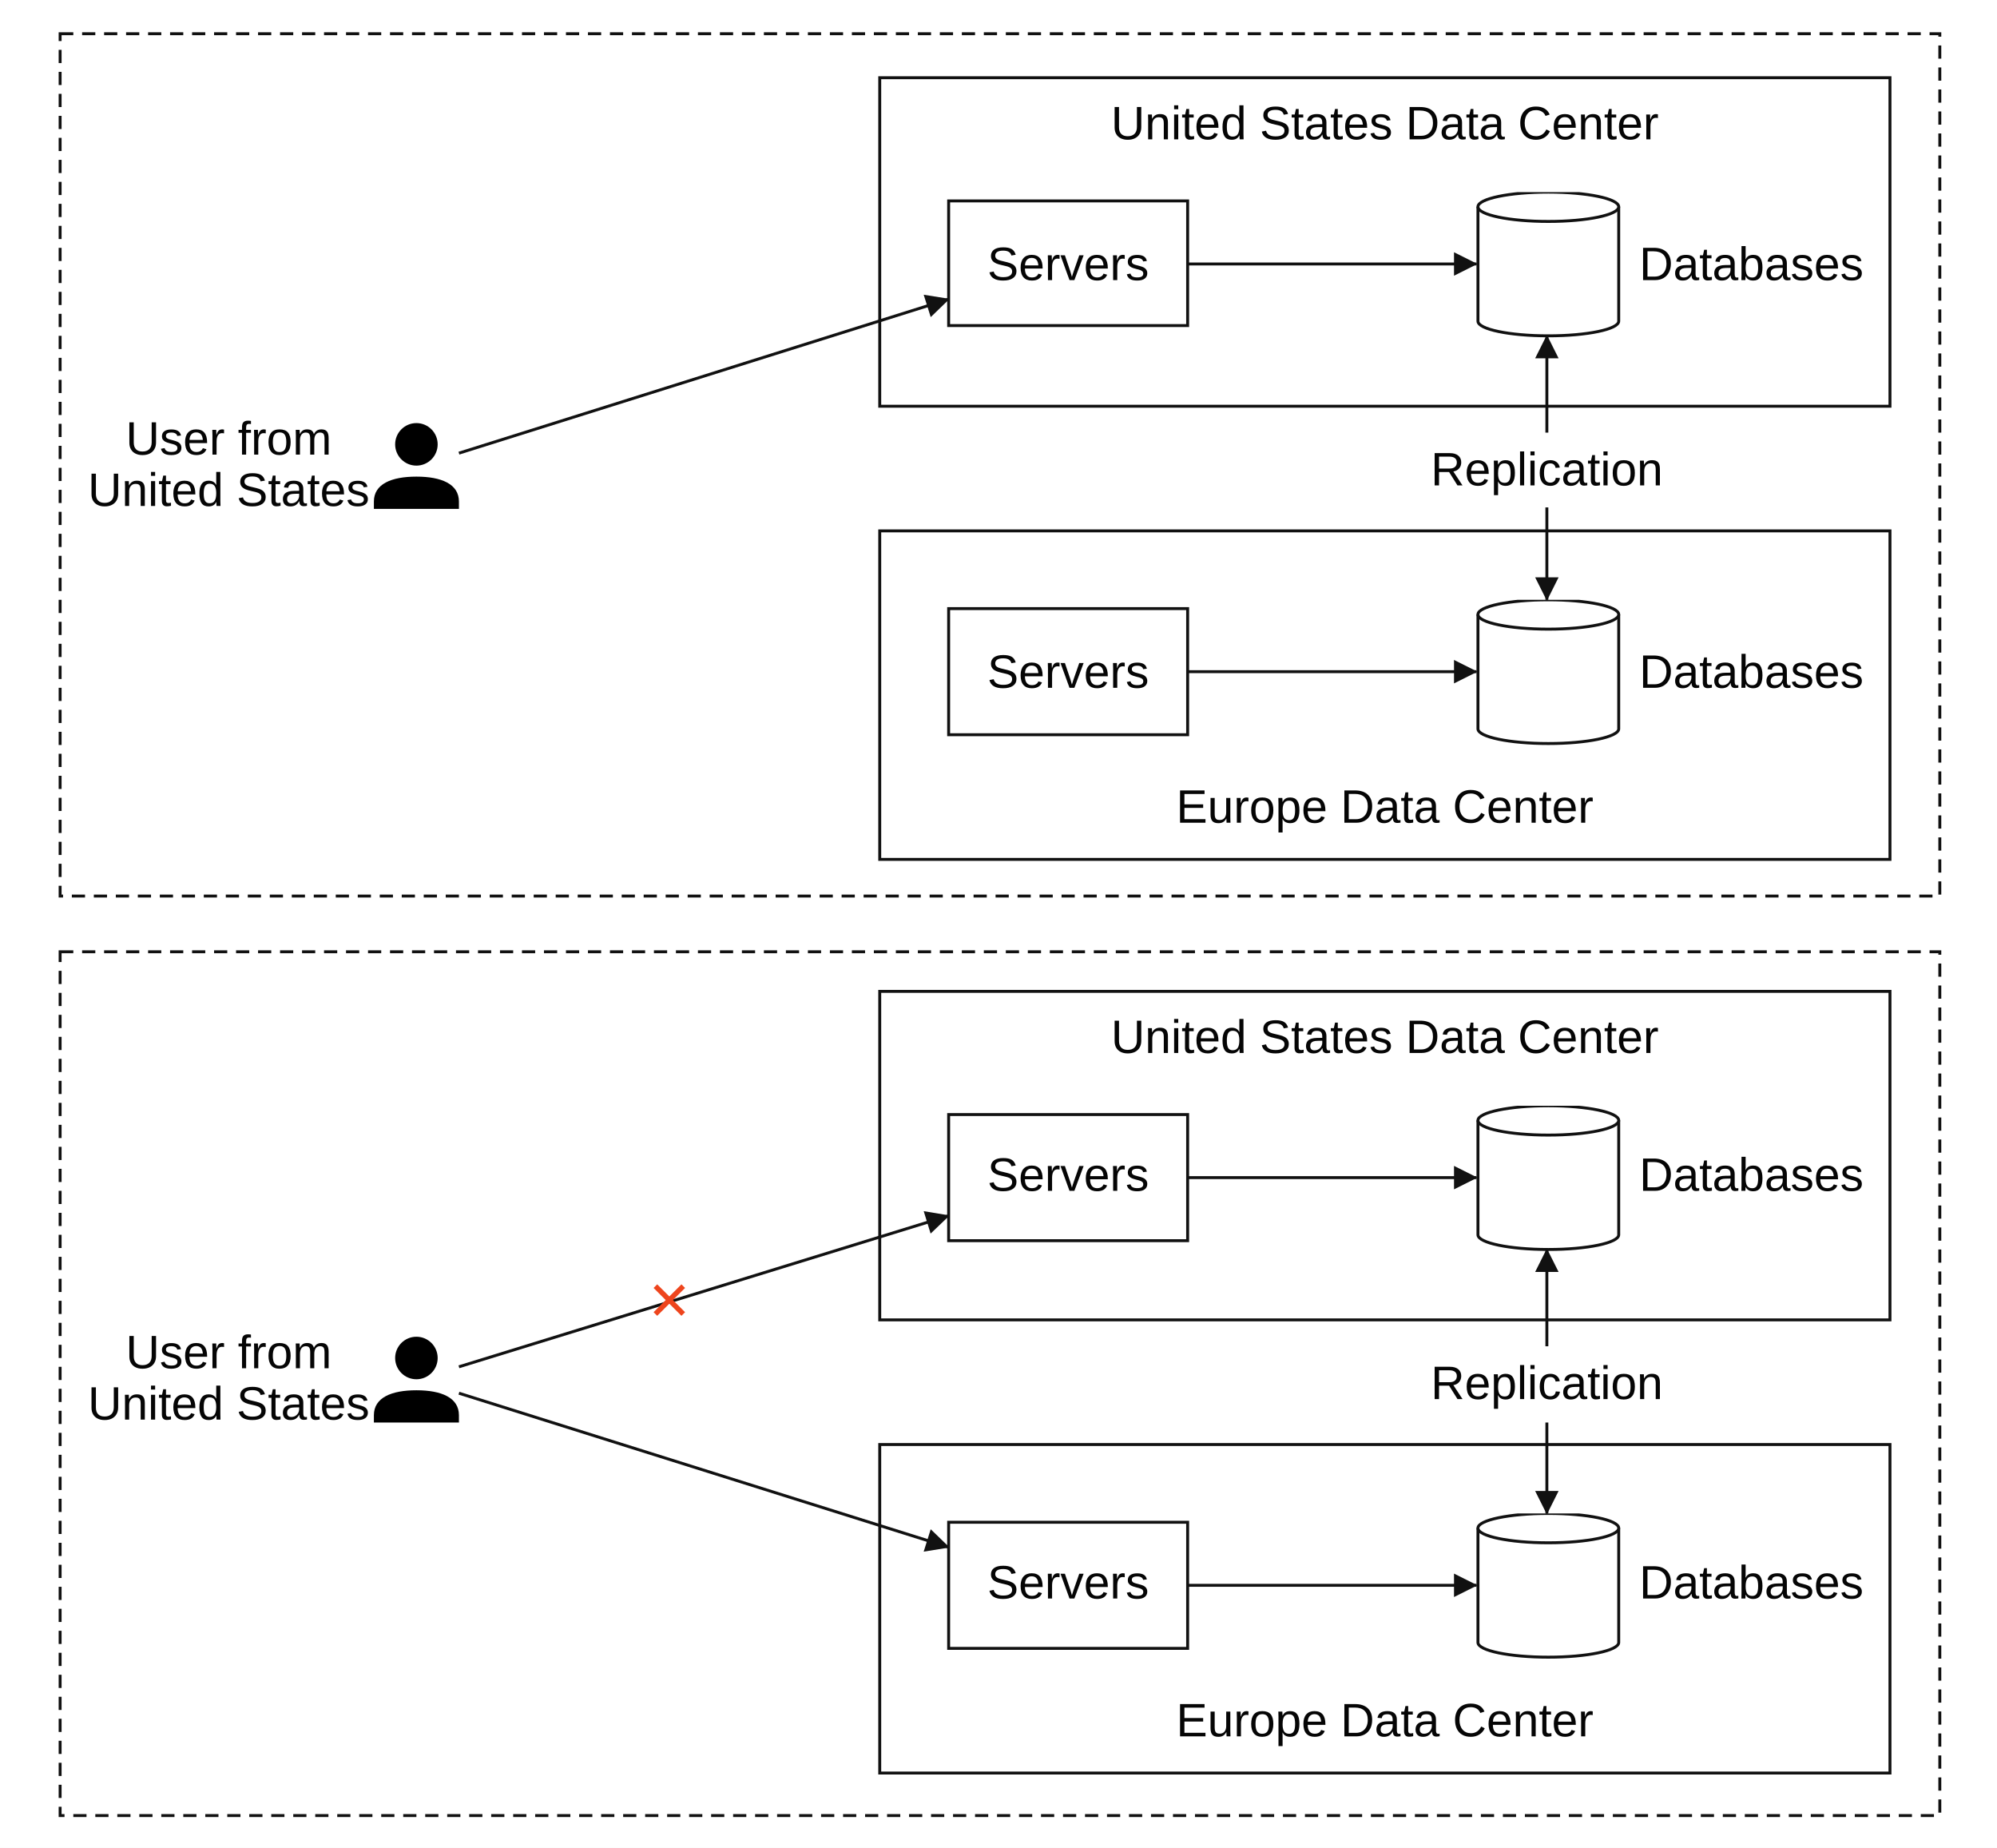
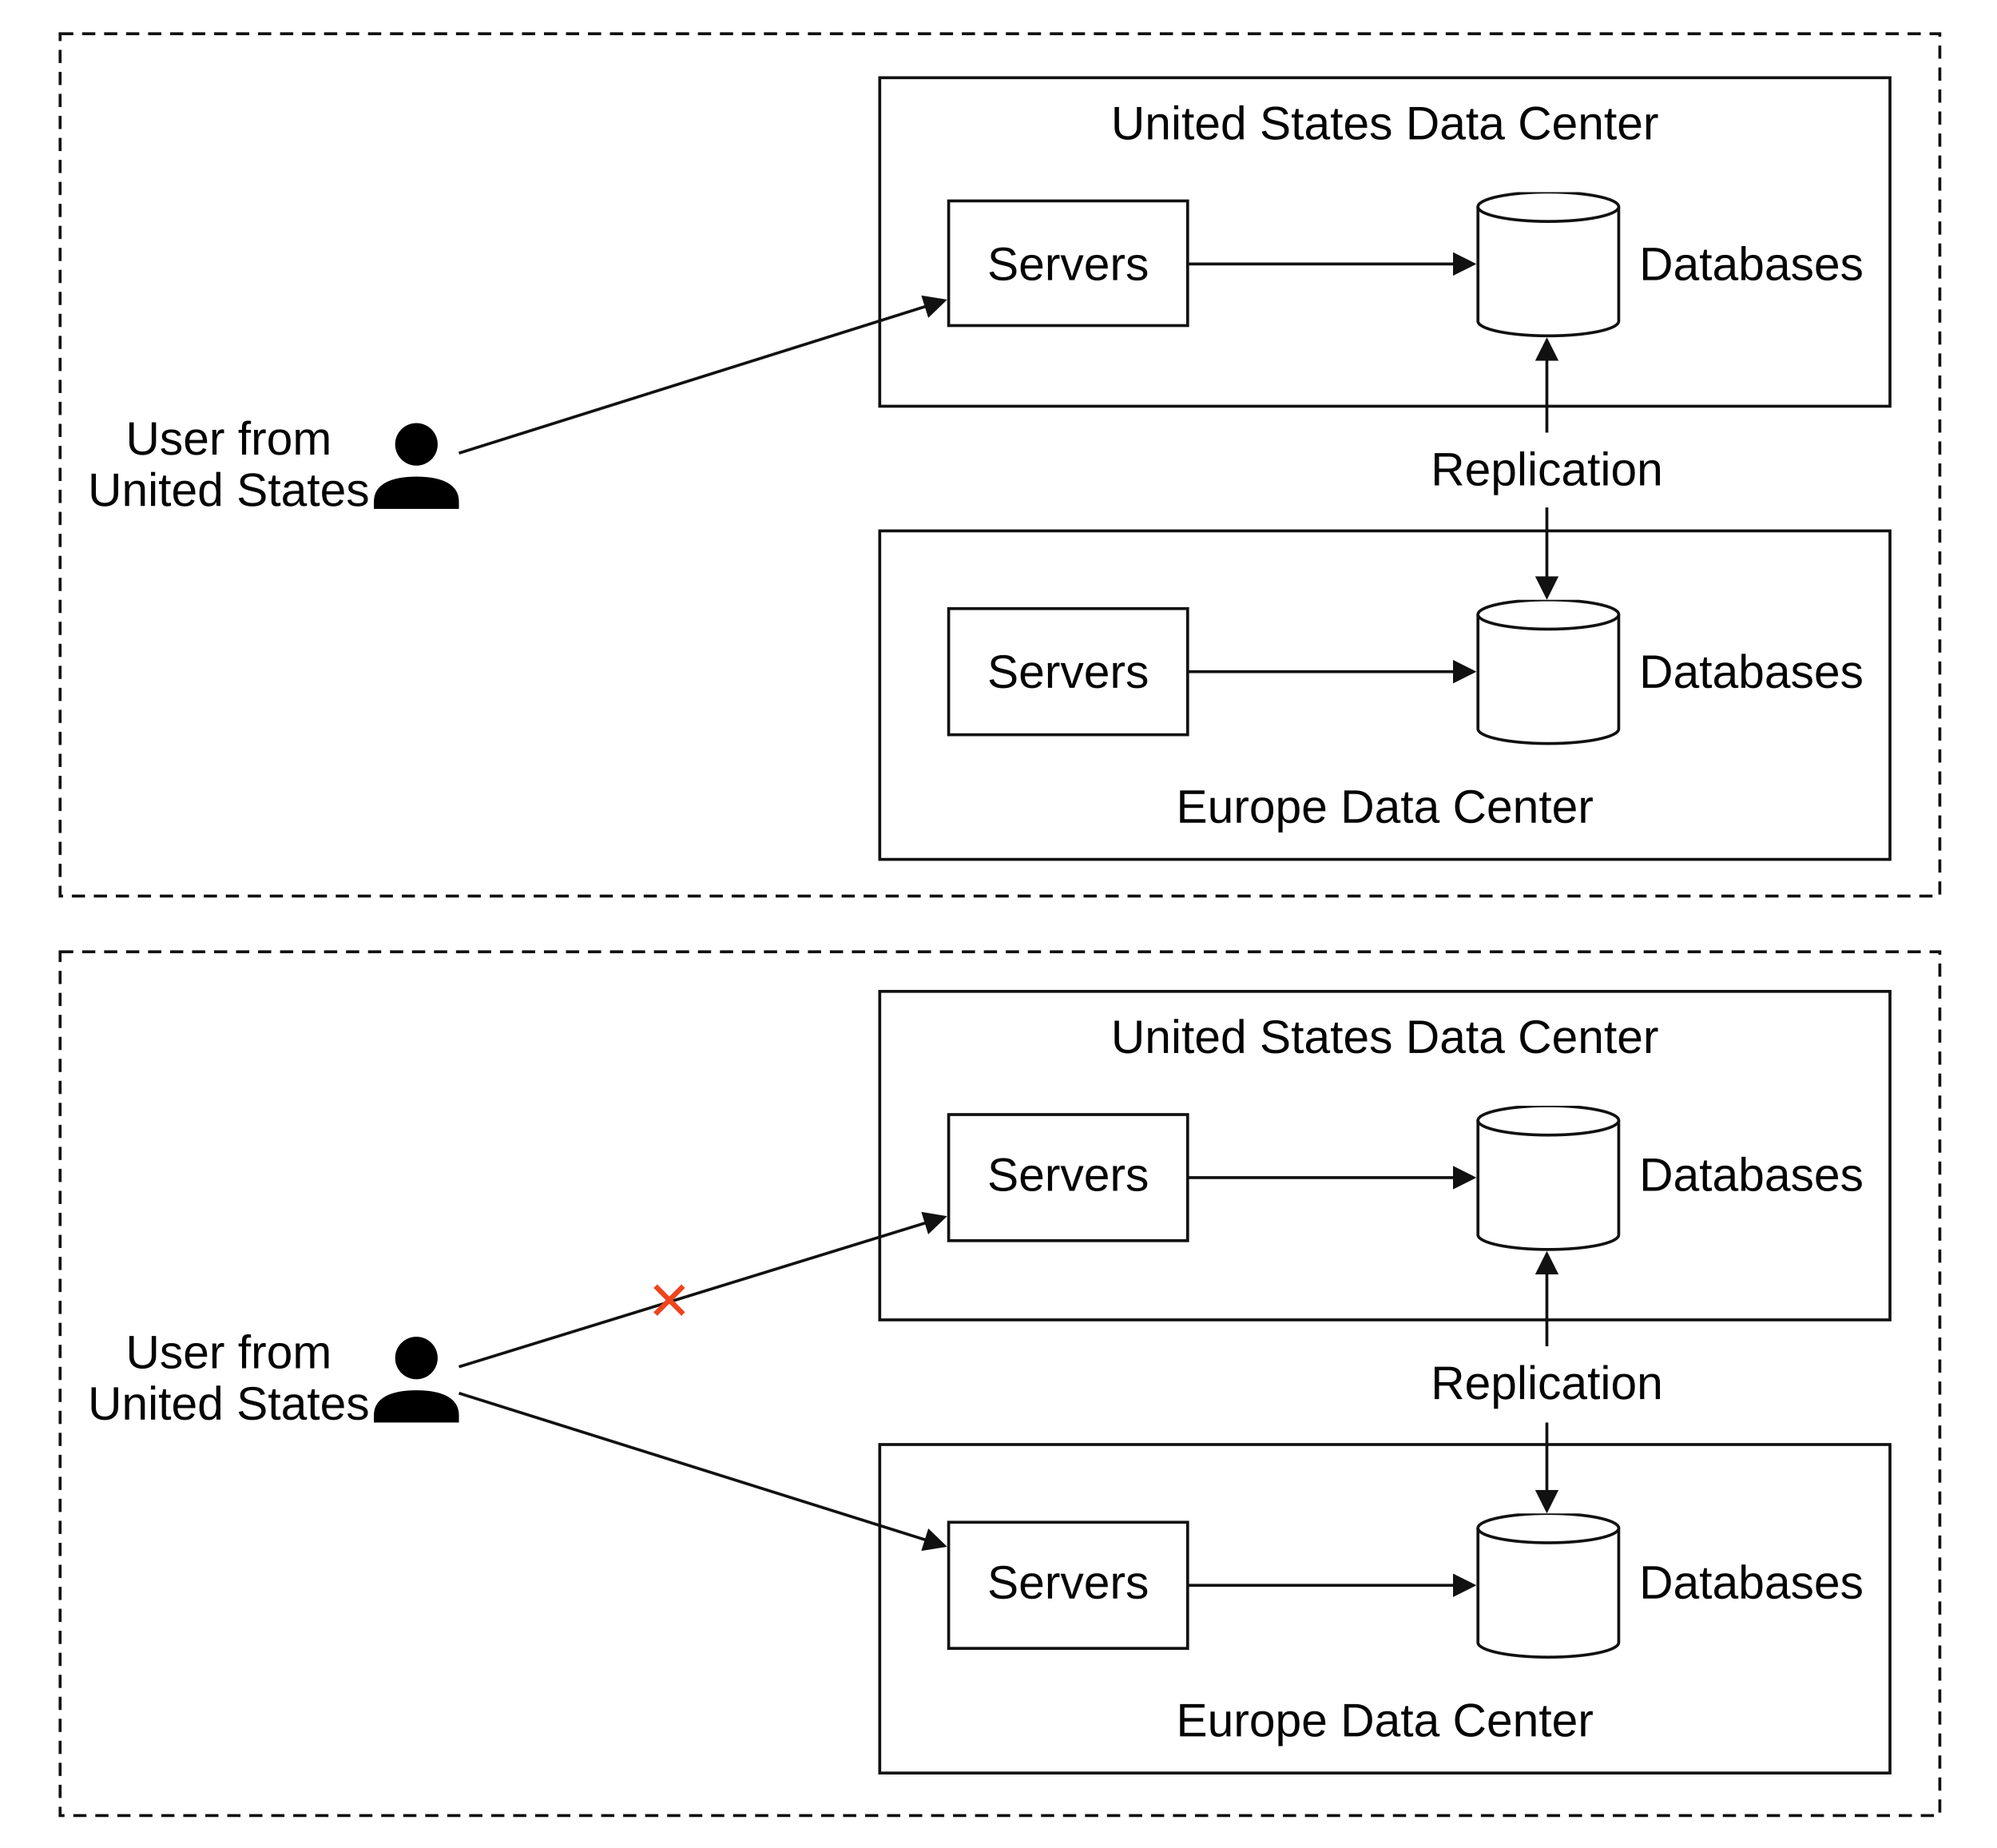
<svg xmlns="http://www.w3.org/2000/svg" width="1362" height="1260" viewBox="0 0 1362 1260" role="img" aria-labelledby="multi-dc-title multi-dc-desc">
  <defs>
    <style>
      .scenario-frame { fill: none; stroke: #111; stroke-width: 2; stroke-dasharray: 9 6; }
      .data-center { fill: #fff; stroke: #111; stroke-width: 2; }
      .server-box { fill: #fff; stroke: #111; stroke-width: 2; }
      .diagram-text { font: 400 32px Arial, Helvetica, sans-serif; fill: #050505; }
      .centered { text-anchor: middle; }
      .connector { fill: none; stroke: #111; stroke-width: 2; marker-end: url(#arrowhead); }
      .database-shape { fill: #fff; stroke: #111; stroke-width: 2; }
    </style>
-     <marker id="arrowhead" markerWidth="18" markerHeight="16" viewBox="0 -6 12 12" refX="11.5" refY="0" orient="auto" markerUnits="userSpaceOnUse">
-       <path d="M0-6L12 0L0 6Z" fill="#111" />
+     <marker id="arrowhead" markerWidth="16" markerHeight="16" viewBox="0 -8 16 16" refX="12" refY="0" orient="auto" markerUnits="userSpaceOnUse">
+       <path d="M0-8L16 0L0 8Z" fill="#111" />
    </marker>
    <symbol id="person" viewBox="0 0 59 59">
      <circle cx="29" cy="15" r="14.5" fill="#000" />
      <path d="M0 59V54C0 42 12 37 29 37S58 42 58 54V59Z" fill="#000" />
    </symbol>
    <symbol id="database" viewBox="0 0 98 99">
      <path class="database-shape" d="M1 10V88A48 10 0 0 0 97 88V10" />
      <ellipse class="database-shape" cx="49" cy="10" rx="48" ry="10" />
    </symbol>
  </defs>
  <rect id="background" width="1362" height="1260" fill="#fff" />
  <g id="scenario-boundaries">
    <rect id="normal-scenario" class="scenario-frame" x="41" y="23" width="1282" height="588" />
    <rect id="failover-scenario" class="scenario-frame" x="41" y="649" width="1282" height="589" />
  </g>
  <g id="data-centers">
    <g id="normal-us-data-center">
      <rect class="data-center" x="600" y="53" width="689" height="224" />
      <text class="diagram-text centered" x="944.5" y="95">United States Data Center</text>
      <rect class="server-box" x="647" y="137" width="163" height="85" />
      <text class="diagram-text centered" x="728.5" y="191">Servers</text>
      <use href="#database" x="1007" y="131" width="98" height="99" />
      <text class="diagram-text" x="1118" y="191">Databases</text>
    </g>
    <g id="normal-europe-data-center">
      <rect class="data-center" x="600" y="362" width="689" height="224" />
      <rect class="server-box" x="647" y="415" width="163" height="86" />
      <text class="diagram-text centered" x="728.5" y="469">Servers</text>
      <use href="#database" x="1007" y="409" width="98" height="99" />
      <text class="diagram-text" x="1118" y="469">Databases</text>
      <text class="diagram-text centered" x="944.5" y="561">Europe Data Center</text>
    </g>
    <g id="failover-us-data-center">
      <rect class="data-center" x="600" y="676" width="689" height="224" />
      <text class="diagram-text centered" x="944.5" y="718">United States Data Center</text>
      <rect class="server-box" x="647" y="760" width="163" height="86" />
      <text class="diagram-text centered" x="728.5" y="812">Servers</text>
      <use href="#database" x="1007" y="754" width="98" height="99" />
      <text class="diagram-text" x="1118" y="812">Databases</text>
    </g>
    <g id="failover-europe-data-center">
      <rect class="data-center" x="600" y="985" width="689" height="224" />
      <rect class="server-box" x="647" y="1038" width="163" height="86" />
      <text class="diagram-text centered" x="728.5" y="1090">Servers</text>
      <use href="#database" x="1007" y="1032" width="98" height="99" />
      <text class="diagram-text" x="1118" y="1090">Databases</text>
      <text class="diagram-text centered" x="944.5" y="1184">Europe Data Center</text>
    </g>
  </g>
  <g id="internal-data-center-connectors">
-     <path id="normal-us-server-database" class="connector" d="M810 180H1007" />
-     <path id="normal-europe-server-database" class="connector" d="M810 458H1007" />
-     <path id="failover-us-server-database" class="connector" d="M810 803H1007" />
-     <path id="failover-europe-server-database" class="connector" d="M810 1081H1007" />
-     <path id="normal-replication-up" class="connector" d="M1055 295V229" />
-     <path id="normal-replication-down" class="connector" d="M1055 346V409" />
+     <path id="normal-us-server-database" class="connector" d="M810 180H1003" />
+     <path id="normal-europe-server-database" class="connector" d="M810 458H1003" />
+     <path id="failover-us-server-database" class="connector" d="M810 803H1003" />
+     <path id="failover-europe-server-database" class="connector" d="M810 1081H1003" />
+     <path id="normal-replication-up" class="connector" d="M1055 295V233.998" />
+     <path id="normal-replication-down" class="connector" d="M1055 346V405" />
    <text class="diagram-text centered" x="1055" y="331">Replication</text>
-     <path id="failover-replication-up" class="connector" d="M1055 918V852" />
-     <path id="failover-replication-down" class="connector" d="M1055 970V1032" />
+     <path id="failover-replication-up" class="connector" d="M1055 918V856.998" />
+     <path id="failover-replication-down" class="connector" d="M1055 970V1028" />
    <text class="diagram-text centered" x="1055" y="954">Replication</text>
  </g>
  <g id="users">
    <g id="normal-us-user">
      <text class="diagram-text centered" x="156" y="310">User from</text>
      <text class="diagram-text centered" x="156" y="345">United States</text>
      <use href="#person" x="255" y="288" width="59" height="59" />
    </g>
    <g id="failover-us-user">
      <text class="diagram-text centered" x="156" y="933">User from</text>
      <text class="diagram-text centered" x="156" y="968">United States</text>
      <use href="#person" x="255" y="911" width="59" height="59" />
    </g>
  </g>
  <g id="user-routing-connectors">
-     <path id="normal-user-route" class="connector" d="M313 309L647 204" />
-     <path id="failed-us-route" class="connector" d="M313 932L647 829" />
-     <path id="europe-fallback-route" class="connector" d="M313 950L647 1055" />
+     <path id="normal-user-route" class="connector" d="M313 309L642.184 205.514" />
+     <path id="failed-us-route" class="connector" d="M313 932L642.178 830.487" />
+     <path id="europe-fallback-route" class="connector" d="M313 950L642.184 1053.486" />
    <g id="failed-route-mark" fill="none" stroke="#ee451d" stroke-width="3.5">
      <path d="M447 877L466 896" />
      <path d="M466 877L447 896" />
    </g>
  </g>
</svg>
